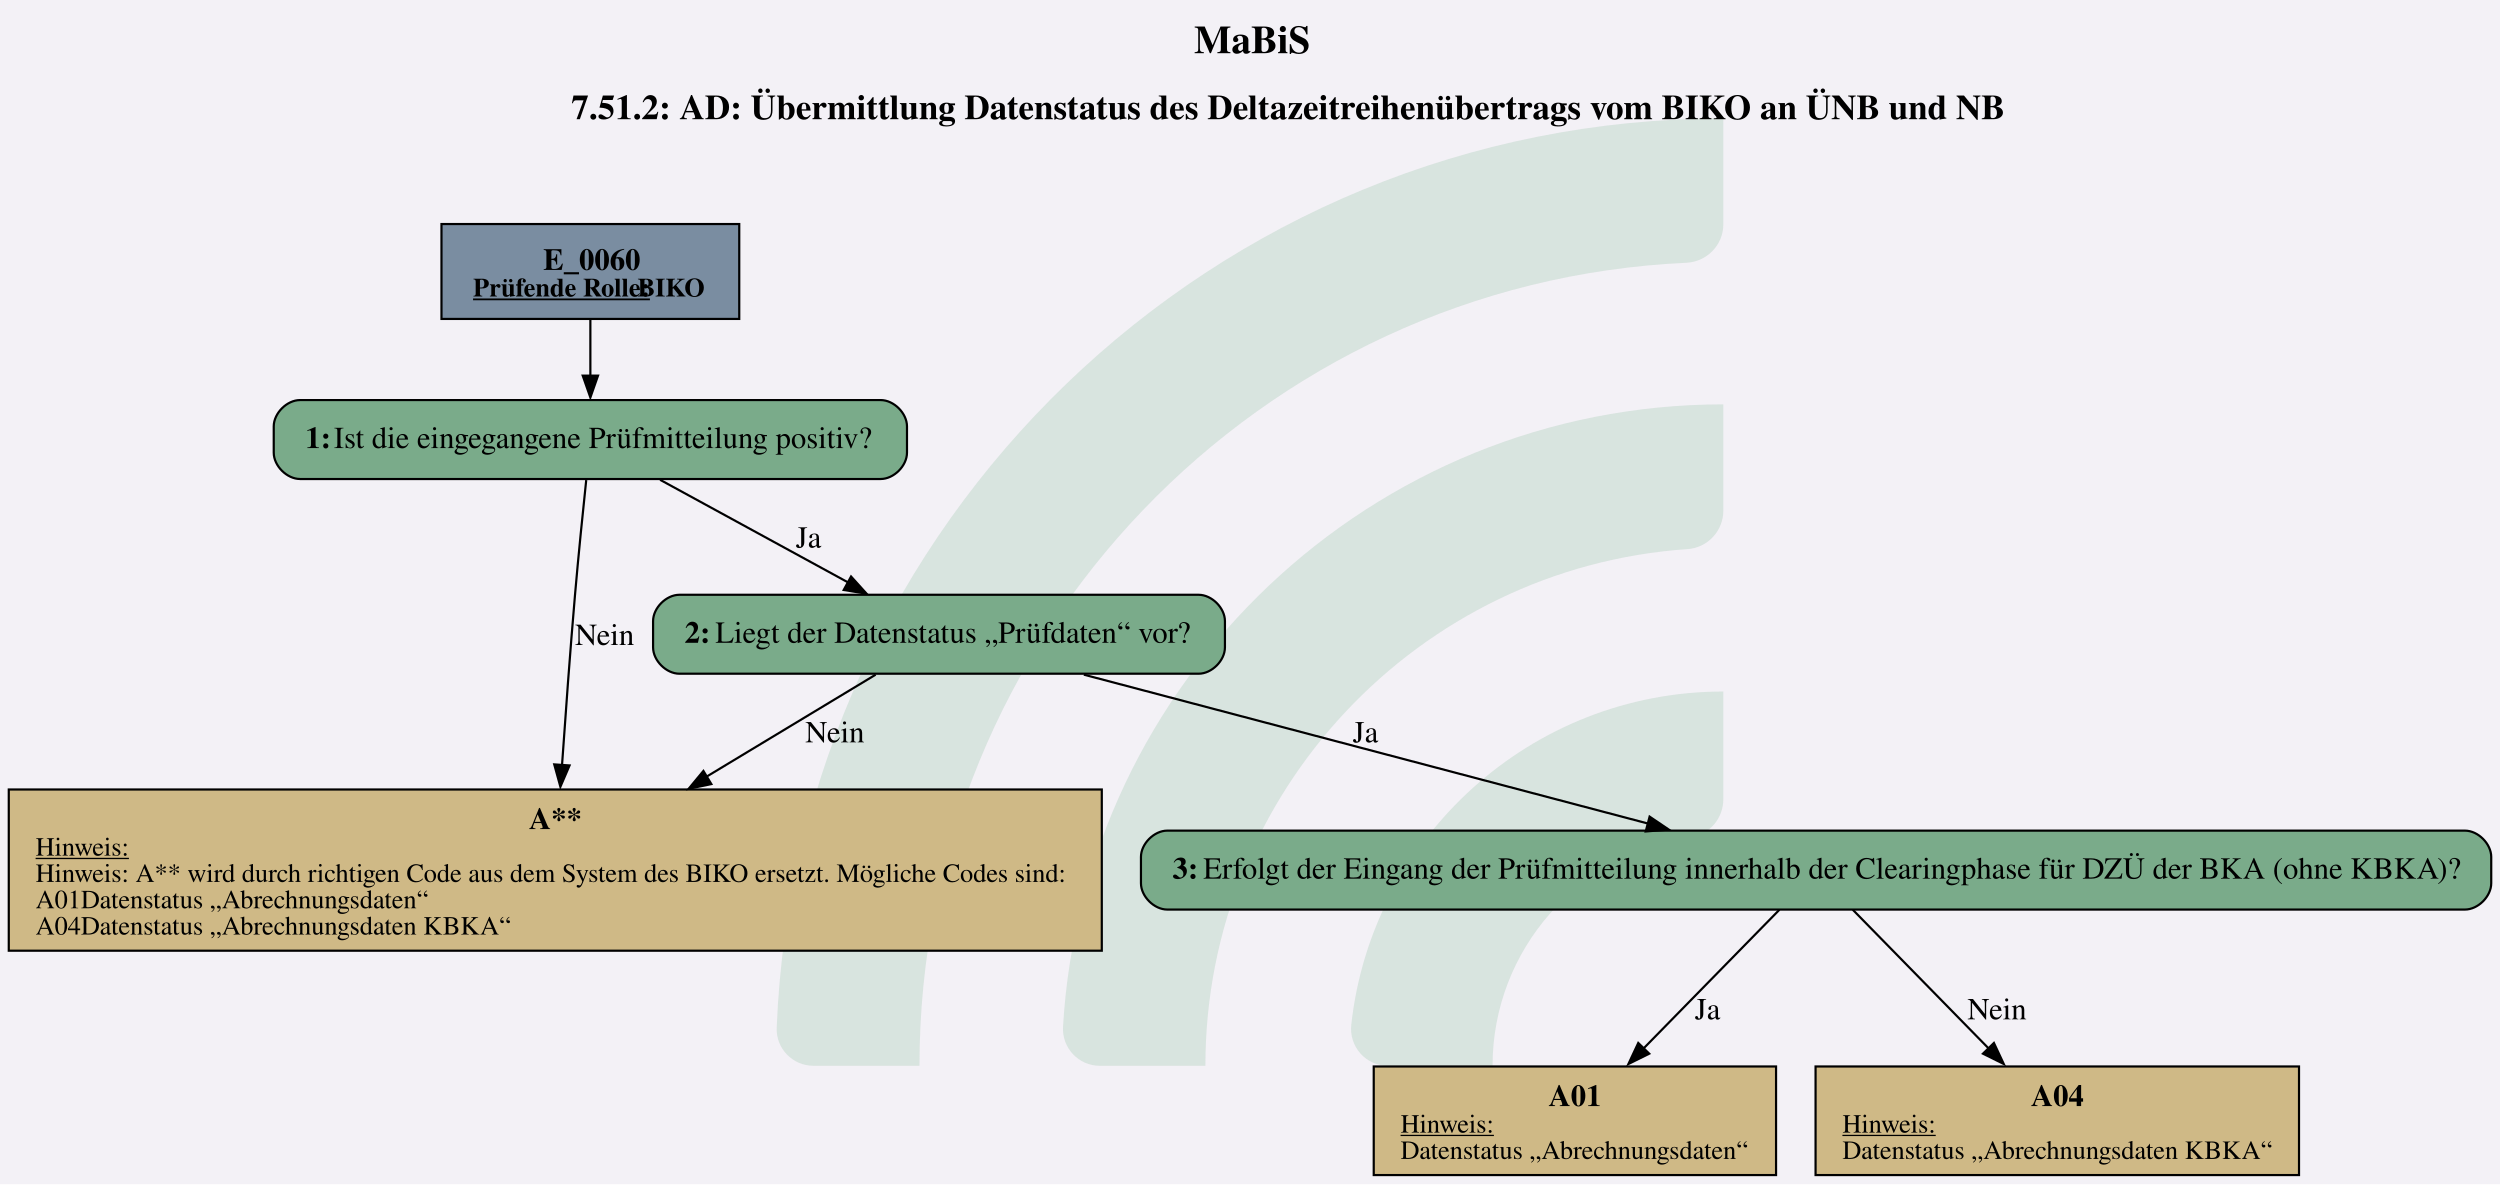
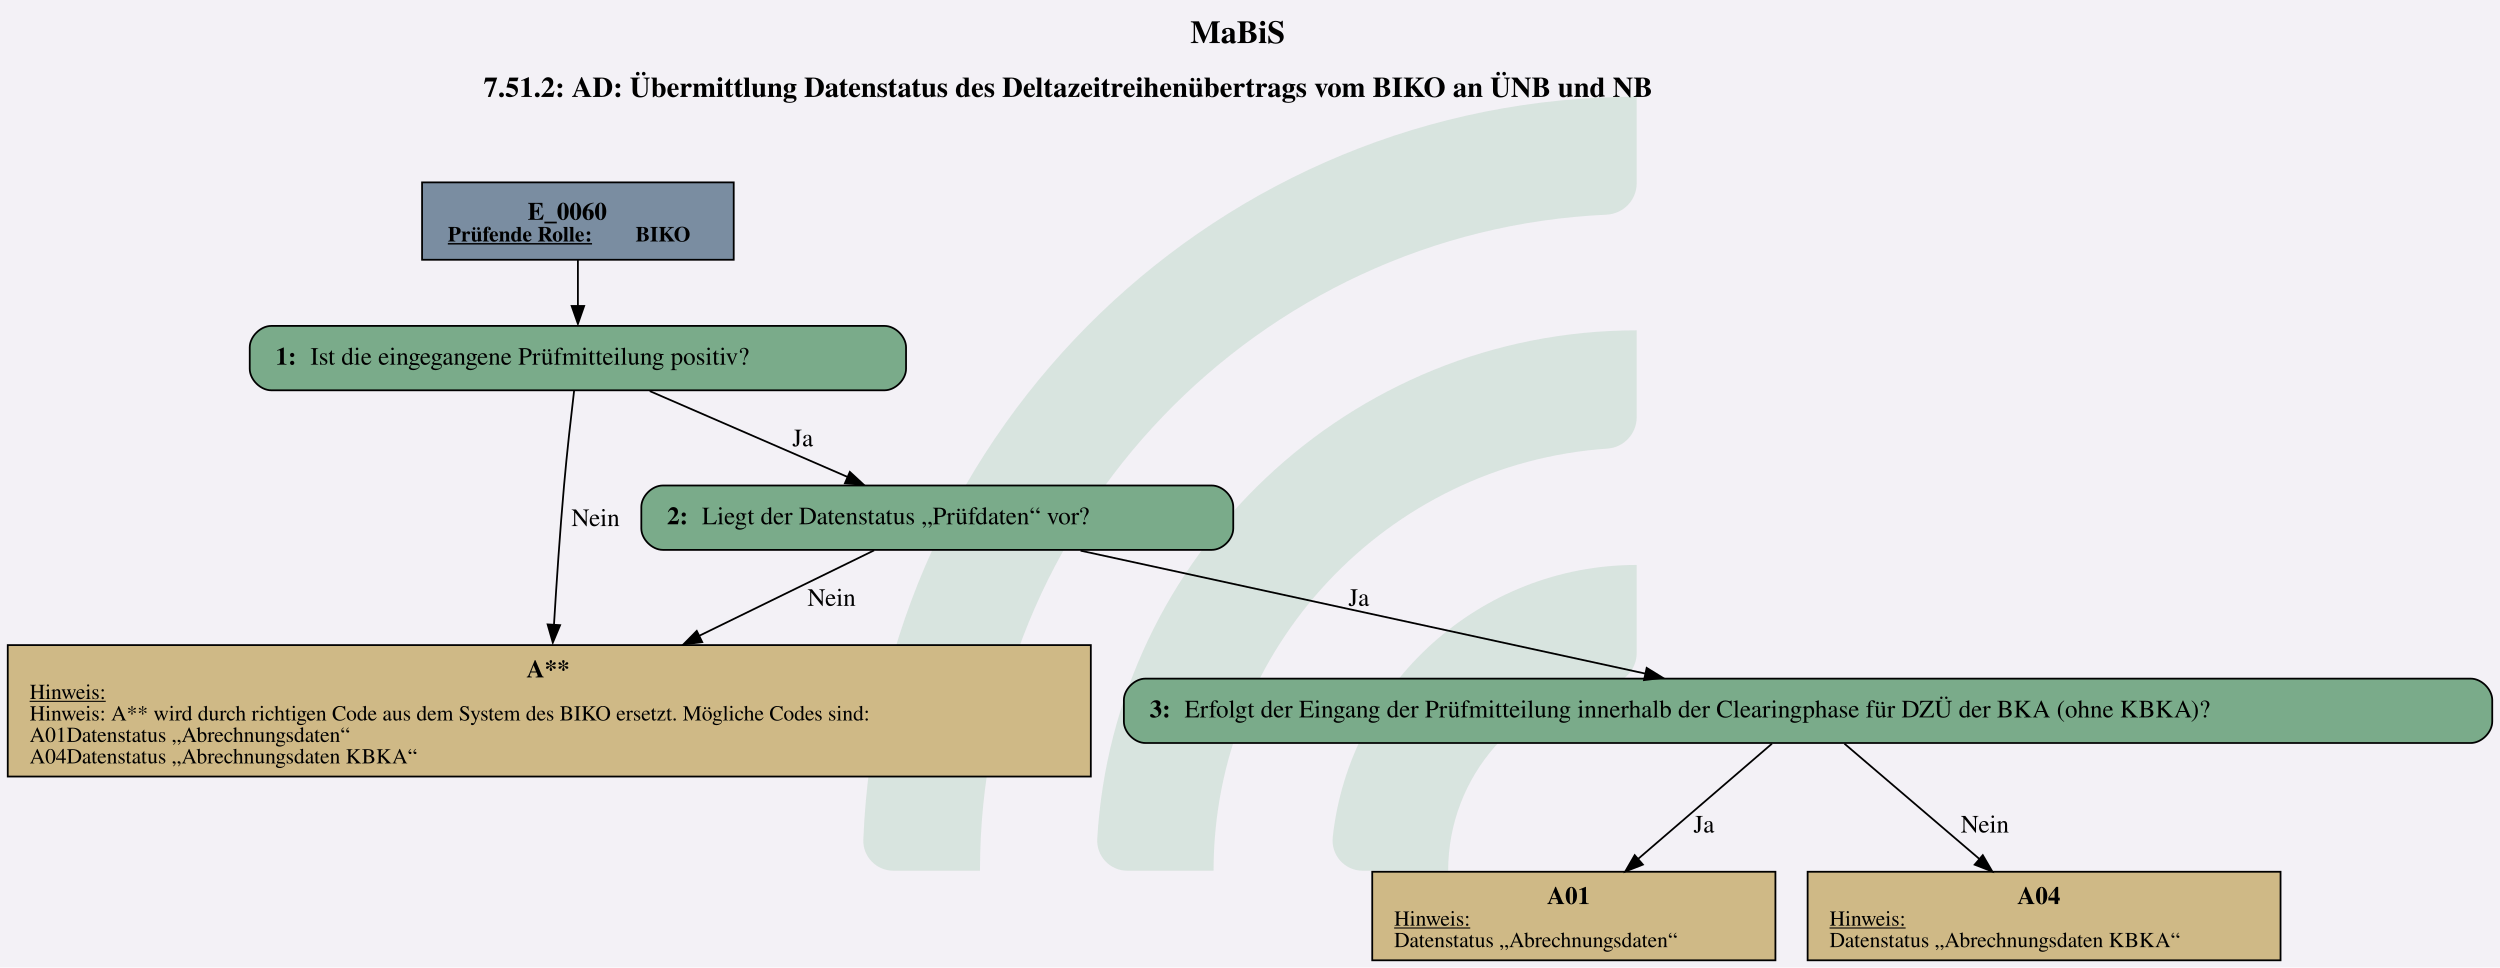
- <svg xmlns="http://www.w3.org/2000/svg" version="1.1" width="1520.0px" viewBox="0 0 1520.0 720.0" height="720.0px">
+ <svg xmlns="http://www.w3.org/2000/svg" version="1.1" width="1864.0px" viewBox="0 0 1864.0 721.333" height="721.333px">
  <g>
-     <svg version="1.1" width="1520.0px" viewBox="0 0 1520.0 720.0" height="720.0px">
-       <polygon fill="#f3f1f6" points="0,0 1520.0,0 1520.0,720.0 0,720.0" />
+     <svg version="1.1" width="1864.0px" viewBox="0 0 1864.0 721.333" height="721.333px">
+       <polygon fill="#f3f1f6" points="0,0 1864.0,0 1864.0,721.333 0,721.333" />
      <g>
-         <g transform="translate(472.2136, 72) scale(1 1) translate(0, 0) scale(3.256283 3.256283) ">
+         <g transform="translate(643.6807, 72.13333) scale(1 1) translate(0, 0) scale(3.262314 3.262314) ">
          <defs id="defs2">
            <clipPath clipPathUnits="userSpaceOnUse" id="clipPath23">
              <path d="M 0,568.156 H 579.236 V 0 H 0 Z" id="path21" />
            </clipPath>
          </defs>
          <g id="layer1" transform="translate(-16.54194,-55.30527)">
            <g id="g19" clip-path="url(#clipPath23)" transform="matrix(0.3527778,0,0,-0.3527778,0.01017023,243.7368)" style="opacity:0.2">
              <g id="g25" transform="translate(122.444,32.7195)">
                <path d="m 0,0 h -56.104 c -11,0 -19.898,9.123 -19.463,20.115 10.594,267.191 231.277,481.302 501.029,481.302 v -56.02 c 0,-10.98 -8.688,-19.892 -19.658,-20.393 C 180.29,414.697 0,228.005 0,0" style="fill:#6ead83;fill-opacity:1;fill-rule:nonzero;stroke:none" id="path27" />
              </g>
              <g id="g29" transform="translate(273.7828,32.7195)">
                <path d="m 0,0 h -55.926 c -11.228,0 -20.091,9.482 -19.435,20.69 10.744,183.439 163.389,329.388 349.485,329.388 v -56.263 c 0,-10.709 -8.273,-19.617 -18.957,-20.35 C 112.819,263.696 0,144.774 0,0" style="fill:#6ead83;fill-opacity:1;fill-rule:nonzero;stroke:none" id="path31" />
              </g>
              <g id="g33" transform="translate(425.7667,32.7195)">
                <path d="m 0,0 h -55.445 c -11.653,0 -20.604,10.17 -19.334,21.753 10.866,99.032 95.031,176.341 196.919,176.341 v -57.011 c 0,-10.046 -7.283,-18.755 -17.229,-20.165 C 45.688,112.522 0,61.497 0,0" style="fill:#6ead83;fill-opacity:1;fill-rule:nonzero;stroke:none" id="path35" />
              </g>
            </g>
          </g>
        </g>
-         <svg width="1140pt" height="540pt" viewBox="0.00 0.00 1140.14 539.72">
-           <g id="graph0" class="graph" transform="scale(1 1) rotate(0) translate(4 535.72)">
-             <text text-anchor="start" x="540.57" y="-511.62" font-family="Times,serif" font-weight="bold" font-size="18.00">MaBiS</text>
-             <text text-anchor="start" x="256.57" y="-481.52" font-family="Times,serif" font-weight="bold" font-size="16.00">7.51.2: AD: Übermittlung Datenstatus des Deltazeitreihenübertrags vom BIKO an ÜNB und NB</text>
+         <svg width="1398pt" height="541pt" viewBox="0.00 0.00 1397.51 541.07">
+           <g id="graph0" class="graph" transform="scale(1 1) rotate(0) translate(4 537.07)">
+             <text text-anchor="start" x="661.38" y="-512.97" font-family="Times,serif" font-weight="bold" font-size="18.00">MaBiS</text>
+             <text text-anchor="start" x="266.13" y="-482.87" font-family="Times,serif" font-weight="bold" font-size="16.00">7.51.2: AD: Übermittlung Datenstatus des Deltazeitreihenübertrags vom BIKO an ÜNB und NB</text>
            <g id="node1" class="node">
-               <polygon fill="#7a8da1" stroke="black" points="333.14,-433.72 197.34,-433.72 197.34,-390.44 333.14,-390.44 333.14,-433.72" />
-               <text text-anchor="start" x="243.74" y="-412.78" font-family="Times,serif" font-weight="bold" font-size="14.00">E_0060</text>
-               <text text-anchor="start" x="211.74" y="-400.68" font-family="Times,serif" font-weight="bold" text-decoration="underline" font-size="12.00">Prüfende Rolle:</text>
-               <text text-anchor="start" x="286.74" y="-400.68" font-family="Times,serif" font-weight="bold" font-size="12.00"> BIKO</text>
+               <polygon fill="#7a8da1" stroke="black" points="406.01,-435.07 231.72,-435.07 231.72,-391.79 406.01,-391.79 406.01,-435.07" />
+               <text text-anchor="start" x="290.74" y="-414.13" font-family="Times,serif" font-weight="bold" font-size="14.00">E_0060</text>
+               <text text-anchor="start" x="246.12" y="-402.03" font-family="Times,serif" font-weight="bold" text-decoration="underline" font-size="12.00">Prüfende Rolle:</text>
+               <text text-anchor="start" x="351.12" y="-402.03" font-family="Times,serif" font-weight="bold" font-size="12.00"> BIKO</text>
            </g>
            <g id="node2" class="node">
-               <path fill="#7aab8a" stroke="black" d="M397.64,-353.44C397.64,-353.44 132.84,-353.44 132.84,-353.44 126.84,-353.44 120.84,-347.44 120.84,-341.44 120.84,-341.44 120.84,-329.44 120.84,-329.44 120.84,-323.44 126.84,-317.44 132.84,-317.44 132.84,-317.44 397.64,-317.44 397.64,-317.44 403.64,-317.44 409.64,-323.44 409.64,-329.44 409.64,-329.44 409.64,-341.44 409.64,-341.44 409.64,-347.44 403.64,-353.44 397.64,-353.44" />
-               <text text-anchor="start" x="135.24" y="-331.54" font-family="Times,serif" font-weight="bold" font-size="14.00">1: </text>
-               <text text-anchor="start" x="148.24" y="-331.54" font-family="Times,serif" font-size="14.00">Ist die eingegangene Prüfmitteilung positiv?</text>
+               <path fill="#7aab8a" stroke="black" d="M490.39,-354.79C490.39,-354.79 147.34,-354.79 147.34,-354.79 141.34,-354.79 135.34,-348.79 135.34,-342.79 135.34,-342.79 135.34,-330.79 135.34,-330.79 135.34,-324.79 141.34,-318.79 147.34,-318.79 147.34,-318.79 490.39,-318.79 490.39,-318.79 496.39,-318.79 502.39,-324.79 502.39,-330.79 502.39,-330.79 502.39,-342.79 502.39,-342.79 502.39,-348.79 496.39,-354.79 490.39,-354.79" />
+               <text text-anchor="start" x="149.74" y="-333.11" font-family="Times,serif" font-weight="bold" font-size="14.00">1: </text>
+               <text text-anchor="start" x="169.24" y="-333.11" font-family="Times,serif" font-size="14.00">Ist die eingegangene Prüfmitteilung positiv?</text>
            </g>
            <g id="edge1" class="edge">
-               <path fill="none" stroke="black" d="M265.24,-390.29C265.24,-382.25 265.24,-372.93 265.24,-364.33" />
-               <polygon fill="black" stroke="black" points="268.74,-364.6 265.24,-354.6 261.74,-364.6 268.74,-364.6" />
+               <path fill="none" stroke="black" d="M318.87,-391.64C318.87,-383.6 318.87,-374.28 318.87,-365.68" />
+               <polygon fill="black" stroke="black" points="322.37,-365.95 318.87,-355.95 315.37,-365.95 322.37,-365.95" />
            </g>
            <g id="node3" class="node">
-               <polygon fill="#cfb986" stroke="black" points="498.48,-175.84 0,-175.84 0,-102.32 498.48,-102.32 498.48,-175.84" />
-               <text text-anchor="start" x="237.24" y="-157.78" font-family="Times,serif" font-weight="bold" font-size="14.00">A**</text>
-               <text text-anchor="start" x="12.24" y="-145.68" font-family="Times,serif" text-decoration="underline" font-size="12.00">Hinweis:</text>
-               <text text-anchor="start" x="12.24" y="-133.68" font-family="Times,serif" font-size="12.00">Hinweis: A** wird durch richtigen Code aus dem System des BIKO ersetzt. Mögliche Codes sind:</text>
-               <text text-anchor="start" x="12.24" y="-121.68" font-family="Times,serif" font-size="12.00">A01Datenstatus „Abrechnungsdaten“</text>
-               <text text-anchor="start" x="12.24" y="-109.68" font-family="Times,serif" font-size="12.00">A04Datenstatus „Abrechnungsdaten KBKA“</text>
+               <polygon fill="#cfb986" stroke="black" points="605.73,-176.29 0,-176.29 0,-102.77 605.73,-102.77 605.73,-176.29" />
+               <text text-anchor="start" x="290.12" y="-158.23" font-family="Times,serif" font-weight="bold" font-size="14.00">A**</text>
+               <text text-anchor="start" x="12.24" y="-146.13" font-family="Times,serif" text-decoration="underline" font-size="12.00">Hinweis:</text>
+               <text text-anchor="start" x="12.24" y="-134.13" font-family="Times,serif" font-size="12.00">Hinweis: A** wird durch richtigen Code aus dem System des BIKO ersetzt. Mögliche Codes sind:</text>
+               <text text-anchor="start" x="12.24" y="-122.13" font-family="Times,serif" font-size="12.00">A01Datenstatus „Abrechnungsdaten“</text>
+               <text text-anchor="start" x="12.24" y="-110.13" font-family="Times,serif" font-size="12.00">A04Datenstatus „Abrechnungsdaten KBKA“</text>
            </g>
            <g id="edge2" class="edge">
-               <path fill="none" stroke="black" d="M263.35,-316.95C261.86,-302.84 259.78,-282.48 258.24,-264.64 256.02,-238.91 253.92,-210.15 252.3,-186.75" />
-               <polygon fill="black" stroke="black" points="255.75,-186.81 251.57,-177.08 248.76,-187.29 255.75,-186.81" />
-               <text text-anchor="middle" x="271.74" y="-241.74" font-family="Times,serif" font-size="14.00">Nein</text>
+               <path fill="none" stroke="black" d="M316.74,-318.49C315.05,-304.28 312.71,-283.63 311.12,-265.54 308.84,-239.73 306.9,-210.87 305.47,-187.39" />
+               <polygon fill="black" stroke="black" points="308.92,-187.44 304.83,-177.67 301.93,-187.86 308.92,-187.44" />
+               <text text-anchor="middle" x="328.74" y="-242.86" font-family="Times,serif" font-size="14.00">Nein</text>
            </g>
            <g id="node4" class="node">
-               <path fill="#7aab8a" stroke="black" d="M542.64,-264.64C542.64,-264.64 305.84,-264.64 305.84,-264.64 299.84,-264.64 293.84,-258.64 293.84,-252.64 293.84,-252.64 293.84,-240.64 293.84,-240.64 293.84,-234.64 299.84,-228.64 305.84,-228.64 305.84,-228.64 542.64,-228.64 542.64,-228.64 548.64,-228.64 554.64,-234.64 554.64,-240.64 554.64,-240.64 554.64,-252.64 554.64,-252.64 554.64,-258.64 548.64,-264.64 542.64,-264.64" />
-               <text text-anchor="start" x="308.24" y="-242.74" font-family="Times,serif" font-weight="bold" font-size="14.00">2: </text>
-               <text text-anchor="start" x="322.24" y="-242.74" font-family="Times,serif" font-size="14.00">Liegt der Datenstatus „Prüfdaten“ vor?</text>
+               <path fill="#7aab8a" stroke="black" d="M673.39,-265.54C673.39,-265.54 366.34,-265.54 366.34,-265.54 360.34,-265.54 354.34,-259.54 354.34,-253.54 354.34,-253.54 354.34,-241.54 354.34,-241.54 354.34,-235.54 360.34,-229.54 366.34,-229.54 366.34,-229.54 673.39,-229.54 673.39,-229.54 679.39,-229.54 685.39,-235.54 685.39,-241.54 685.39,-241.54 685.39,-253.54 685.39,-253.54 685.39,-259.54 679.39,-265.54 673.39,-265.54" />
+               <text text-anchor="start" x="368.74" y="-243.86" font-family="Times,serif" font-weight="bold" font-size="14.00">2: </text>
+               <text text-anchor="start" x="388.24" y="-243.86" font-family="Times,serif" font-size="14.00">Liegt der Datenstatus „Prüfdaten“ vor?</text>
            </g>
            <g id="edge3" class="edge">
-               <path fill="none" stroke="black" d="M297.03,-317.08C321.65,-303.64 355.95,-284.92 382.73,-270.3" />
-               <polygon fill="black" stroke="black" points="384.13,-272.98 391.23,-265.12 380.77,-266.83 384.13,-272.98" />
-               <text text-anchor="middle" x="364.74" y="-286.14" font-family="Times,serif" font-size="14.00">Ja</text>
+               <path fill="none" stroke="black" d="M359.06,-318.34C390.96,-304.49 435.74,-285.06 469.94,-270.21" />
+               <polygon fill="black" stroke="black" points="470.96,-273.15 478.74,-265.96 468.18,-266.73 470.96,-273.15" />
+               <text text-anchor="middle" x="444.62" y="-287.49" font-family="Times,serif" font-size="14.00">Ja</text>
            </g>
            <g id="edge4" class="edge">
-               <path fill="none" stroke="black" d="M395.34,-228.21C374.41,-215.58 345.21,-197.97 318.4,-181.8" />
-               <polygon fill="black" stroke="black" points="320.41,-178.32 310.04,-176.15 316.8,-184.31 320.41,-178.32" />
-               <text text-anchor="middle" x="376.74" y="-197.34" font-family="Times,serif" font-size="14.00">Nein</text>
+               <path fill="none" stroke="black" d="M484.52,-229.27C457.95,-216.29 420.43,-197.97 386.39,-181.33" />
+               <polygon fill="black" stroke="black" points="388.41,-177.94 377.89,-176.69 385.34,-184.23 388.41,-177.94" />
+               <text text-anchor="middle" x="460.74" y="-198.24" font-family="Times,serif" font-size="14.00">Nein</text>
            </g>
            <g id="node5" class="node">
-               <path fill="#7aab8a" stroke="black" d="M1120.14,-157.08C1120.14,-157.08 528.34,-157.08 528.34,-157.08 522.34,-157.08 516.34,-151.08 516.34,-145.08 516.34,-145.08 516.34,-133.08 516.34,-133.08 516.34,-127.08 522.34,-121.08 528.34,-121.08 528.34,-121.08 1120.14,-121.08 1120.14,-121.08 1126.14,-121.08 1132.14,-127.08 1132.14,-133.08 1132.14,-133.08 1132.14,-145.08 1132.14,-145.08 1132.14,-151.08 1126.14,-157.08 1120.14,-157.08" />
-               <text text-anchor="start" x="530.74" y="-135.18" font-family="Times,serif" font-weight="bold" font-size="14.00">3: </text>
-               <text text-anchor="start" x="544.74" y="-135.18" font-family="Times,serif" font-size="14.00">Erfolgt der Eingang der Prüfmitteilung innerhalb der Clearingphase für DZÜ der BKA (ohne KBKA)?</text>
+               <path fill="#7aab8a" stroke="black" d="M1377.51,-157.53C1377.51,-157.53 636.22,-157.53 636.22,-157.53 630.22,-157.53 624.22,-151.53 624.22,-145.53 624.22,-145.53 624.22,-133.53 624.22,-133.53 624.22,-127.53 630.22,-121.53 636.22,-121.53 636.22,-121.53 1377.51,-121.53 1377.51,-121.53 1383.51,-121.53 1389.51,-127.53 1389.51,-133.53 1389.51,-133.53 1389.51,-145.53 1389.51,-145.53 1389.51,-151.53 1383.51,-157.53 1377.51,-157.53" />
+               <text text-anchor="start" x="638.62" y="-135.85" font-family="Times,serif" font-weight="bold" font-size="14.00">3: </text>
+               <text text-anchor="start" x="658.12" y="-135.85" font-family="Times,serif" font-size="14.00">Erfolgt der Eingang der Prüfmitteilung innerhalb der Clearingphase für DZÜ der BKA (ohne KBKA)?</text>
            </g>
            <g id="edge5" class="edge">
-               <path fill="none" stroke="black" d="M490.29,-228.21C561.08,-209.53 673.29,-179.92 747.83,-160.24" />
-               <polygon fill="black" stroke="black" points="748.31,-163.47 757.09,-157.54 746.53,-156.7 748.31,-163.47" />
-               <text text-anchor="middle" x="618.74" y="-197.34" font-family="Times,serif" font-size="14.00">Ja</text>
+               <path fill="none" stroke="black" d="M600.01,-229.09C686.89,-210.18 825.25,-180.06 916.08,-160.29" />
+               <polygon fill="black" stroke="black" points="916.61,-163.54 925.64,-157.99 915.12,-156.7 916.61,-163.54" />
+               <text text-anchor="middle" x="755.62" y="-198.24" font-family="Times,serif" font-size="14.00">Ja</text>
            </g>
            <g id="node6" class="node">
-               <polygon fill="#cfb986" stroke="black" points="805.98,-49.52 622.5,-49.52 622.5,0 805.98,0 805.98,-49.52" />
-               <text text-anchor="start" x="702.24" y="-31.46" font-family="Times,serif" font-weight="bold" font-size="14.00">A01</text>
-               <text text-anchor="start" x="634.74" y="-19.36" font-family="Times,serif" text-decoration="underline" font-size="12.00">Hinweis:</text>
-               <text text-anchor="start" x="634.74" y="-7.36" font-family="Times,serif" font-size="12.00">Datenstatus „Abrechnungsdaten“</text>
+               <polygon fill="#cfb986" stroke="black" points="988.61,-49.52 763.12,-49.52 763.12,0 988.61,0 988.61,-49.52" />
+               <text text-anchor="start" x="860.87" y="-31.46" font-family="Times,serif" font-weight="bold" font-size="14.00">A01</text>
+               <text text-anchor="start" x="775.37" y="-19.36" font-family="Times,serif" text-decoration="underline" font-size="12.00">Hinweis:</text>
+               <text text-anchor="start" x="775.37" y="-7.36" font-family="Times,serif" font-size="12.00">Datenstatus „Abrechnungsdaten“</text>
            </g>
            <g id="edge6" class="edge">
-               <path fill="none" stroke="black" d="M807.53,-121.02C791.01,-104.15 765.34,-77.94 745.1,-57.28" />
-               <polygon fill="black" stroke="black" points="748.14,-55.36 738.65,-50.66 743.14,-60.25 748.14,-55.36" />
-               <text text-anchor="middle" x="774.74" y="-71.02" font-family="Times,serif" font-size="14.00">Ja</text>
+               <path fill="none" stroke="black" d="M986.68,-121.16C966.78,-104.02 935.93,-77.47 911.83,-56.72" />
+               <polygon fill="black" stroke="black" points="914.48,-53.52 904.61,-49.65 909.91,-58.82 914.48,-53.52" />
+               <text text-anchor="middle" x="948.62" y="-71.47" font-family="Times,serif" font-size="14.00">Ja</text>
            </g>
            <g id="node7" class="node">
-               <polygon fill="#cfb986" stroke="black" points="1044.48,-49.52 824,-49.52 824,0 1044.48,0 1044.48,-49.52" />
-               <text text-anchor="start" x="922.24" y="-31.46" font-family="Times,serif" font-weight="bold" font-size="14.00">A04</text>
-               <text text-anchor="start" x="836.24" y="-19.36" font-family="Times,serif" text-decoration="underline" font-size="12.00">Hinweis:</text>
-               <text text-anchor="start" x="836.24" y="-7.36" font-family="Times,serif" font-size="12.00">Datenstatus „Abrechnungsdaten KBKA“</text>
+               <polygon fill="#cfb986" stroke="black" points="1271.11,-49.52 1006.62,-49.52 1006.62,0 1271.11,0 1271.11,-49.52" />
+               <text text-anchor="start" x="1123.87" y="-31.46" font-family="Times,serif" font-weight="bold" font-size="14.00">A04</text>
+               <text text-anchor="start" x="1018.87" y="-19.36" font-family="Times,serif" text-decoration="underline" font-size="12.00">Hinweis:</text>
+               <text text-anchor="start" x="1018.87" y="-7.36" font-family="Times,serif" font-size="12.00">Datenstatus „Abrechnungsdaten KBKA“</text>
            </g>
            <g id="edge7" class="edge">
-               <path fill="none" stroke="black" d="M840.95,-121.02C857.47,-104.15 883.14,-77.94 903.38,-57.28" />
-               <polygon fill="black" stroke="black" points="905.34,-60.25 909.83,-50.66 900.34,-55.36 905.34,-60.25" />
-               <text text-anchor="middle" x="906.74" y="-71.02" font-family="Times,serif" font-size="14.00">Nein</text>
+               <path fill="none" stroke="black" d="M1027.2,-121.16C1047.25,-104.02 1078.34,-77.47 1102.63,-56.72" />
+               <polygon fill="black" stroke="black" points="1104.58,-58.8 1109.91,-49.65 1100.03,-53.48 1104.58,-58.8" />
+               <text text-anchor="middle" x="1105.74" y="-71.47" font-family="Times,serif" font-size="14.00">Nein</text>
            </g>
          </g>
        </svg>
      </g>
    </svg>
  </g>
</svg>
